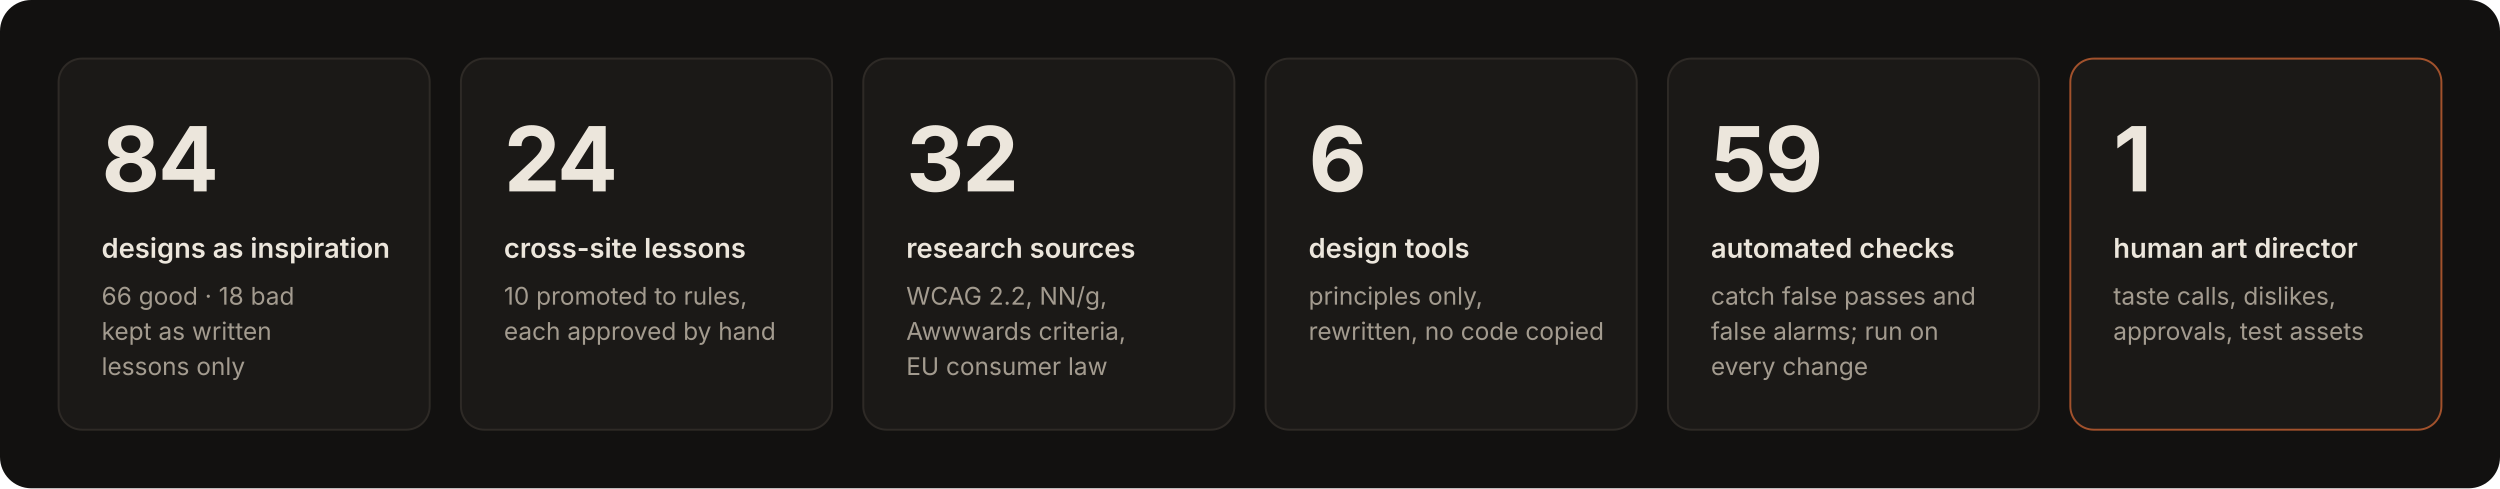
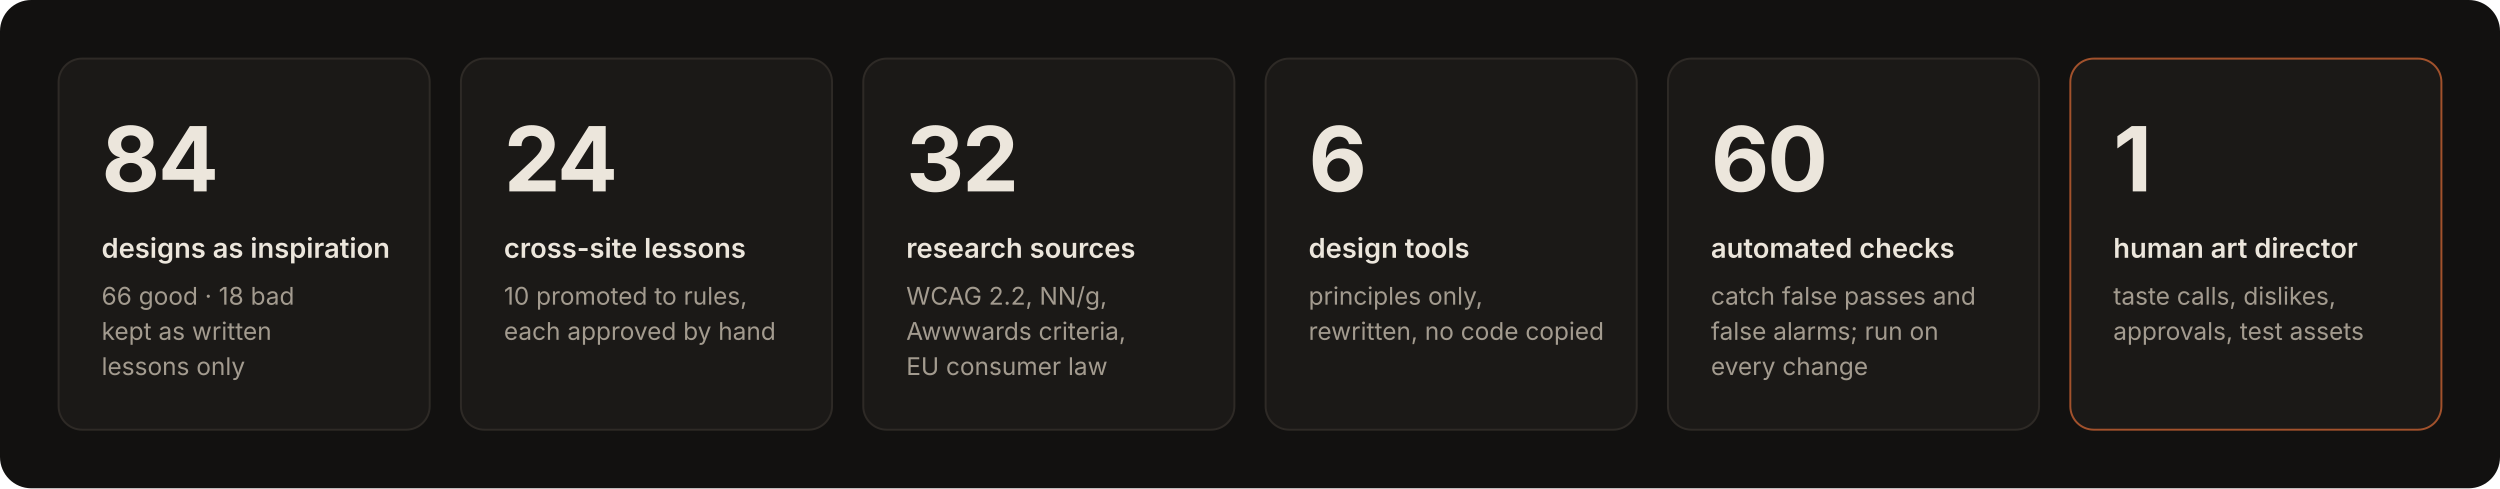
- <svg xmlns="http://www.w3.org/2000/svg" viewBox="0 0 1280 250" role="img" aria-label="Where Darkroom's knowledge comes from: 84 real site designs that inspired it (66 good, 18 bad), 24 cross-site lessons of which 10 became rules, 32 research sources, 6 design tools read for principles, 59 automated checks, and the author's taste decisions.">
+ <svg xmlns="http://www.w3.org/2000/svg" viewBox="0 0 1280 250" role="img" aria-label="Where Darkroom's knowledge comes from: 84 real site designs that inspired it (66 good, 18 bad), 24 cross-site lessons of which 10 became rules, 32 research sources, 6 design tools read for principles, 60 automated checks, and the author's taste decisions.">
  <style>
    text { font-family: Inter, Segoe UI, Helvetica, Arial, sans-serif; }
    .n { fill: #ece6dc; font-size: 46px; font-weight: 700; letter-spacing: -1px; }
    .l { fill: #ece6dc; font-size: 14px; font-weight: 600; }
    .s { fill: #a39b8f; font-size: 12.5px; }
    .in { animation: in 1s cubic-bezier(.22,1,.36,1) both; }
    .d1 { animation-delay: .1s; } .d2 { animation-delay: .2s; } .d3 { animation-delay: .3s; } .d4 { animation-delay: .4s; } .d5 { animation-delay: .5s; }
    @keyframes in { from { opacity: 0; transform: translateY(12px); } to { opacity: 1; transform: none; } }
    @media (prefers-reduced-motion: reduce) { * { animation: none !important; } }
  </style>
  <rect width="1280" height="250" rx="16" fill="#121110" />
  <g fill="#1b1917" stroke="#2e2a26">
    <rect x="30" y="30" width="190" height="190" rx="12" />
    <rect x="236" y="30" width="190" height="190" rx="12" />
    <rect x="442" y="30" width="190" height="190" rx="12" />
    <rect x="648" y="30" width="190" height="190" rx="12" />
    <rect x="854" y="30" width="190" height="190" rx="12" />
    <rect x="1060" y="30" width="190" height="190" rx="12" stroke="#ff7a3d" stroke-opacity=".6" />
  </g>
  <g class="in">
    <text class="n" x="52" y="98">84</text>
    <text class="l" x="52" y="132">designs as inspiration</text>
    <text class="s" x="52" y="156">66 good · 18 bad</text>
    <text class="s" x="52" y="174">kept as written</text>
    <text class="s" x="52" y="192">lessons only</text>
  </g>
  <g class="in d1">
    <text class="n" x="258" y="98">24</text>
    <text class="l" x="258" y="132">cross-site lessons</text>
    <text class="s" x="258" y="156">10 promoted to rules,</text>
    <text class="s" x="258" y="174">each approved by hand</text>
  </g>
  <g class="in d2">
    <text class="n" x="464" y="98">32</text>
    <text class="l" x="464" y="132">research sources</text>
    <text class="s" x="464" y="156">WCAG 2.2, NN/g,</text>
    <text class="s" x="464" y="174">Awwwards criteria,</text>
    <text class="s" x="464" y="192">EU consumer law</text>
  </g>
  <g class="in d3">
    <text class="n" x="670" y="98">6</text>
    <text class="l" x="670" y="132">design tools</text>
    <text class="s" x="670" y="156">principles only,</text>
    <text class="s" x="670" y="174">rewritten, no code copied</text>
  </g>
  <g class="in d4">
-     <text class="n" x="876" y="98">59</text>
+     <text class="n" x="876" y="98">60</text>
    <text class="l" x="876" y="132">automated checks</text>
    <text class="s" x="876" y="156">catch false passes and</text>
    <text class="s" x="876" y="174">false alarms; run on</text>
    <text class="s" x="876" y="192">every change</text>
  </g>
  <g class="in d5">
    <text class="n" x="1082" y="98" fill="#ff7a3d">1</text>
    <text class="l" x="1082" y="132">human art director</text>
    <text class="s" x="1082" y="156">taste calls, dislikes,</text>
    <text class="s" x="1082" y="174">approvals, test assets</text>
  </g>
</svg>
